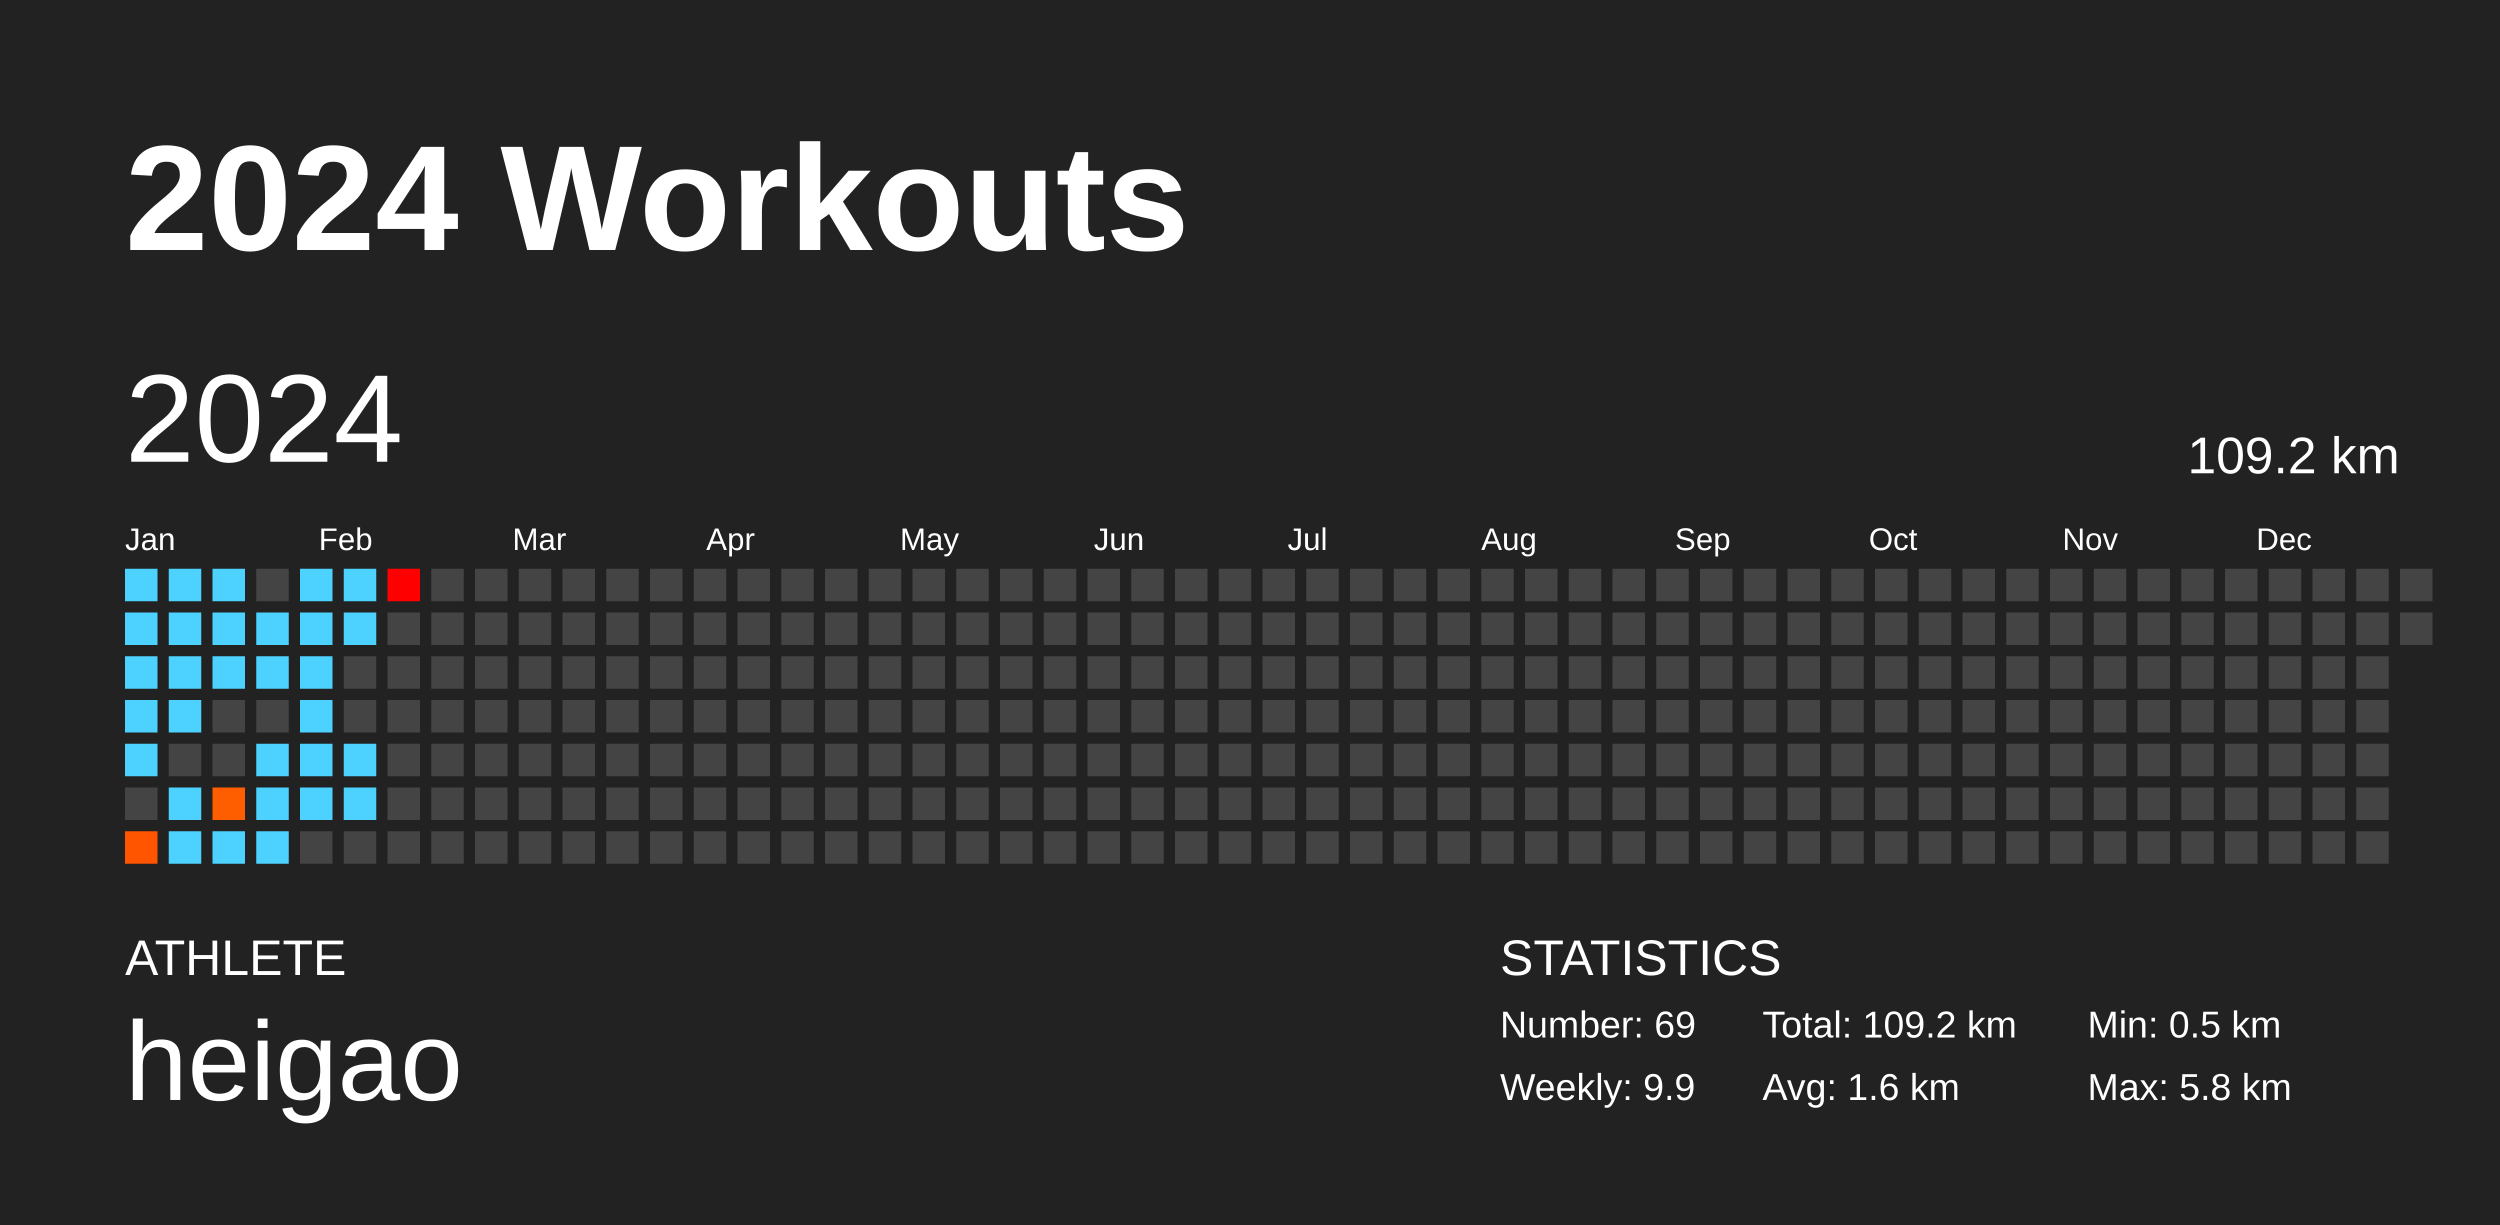
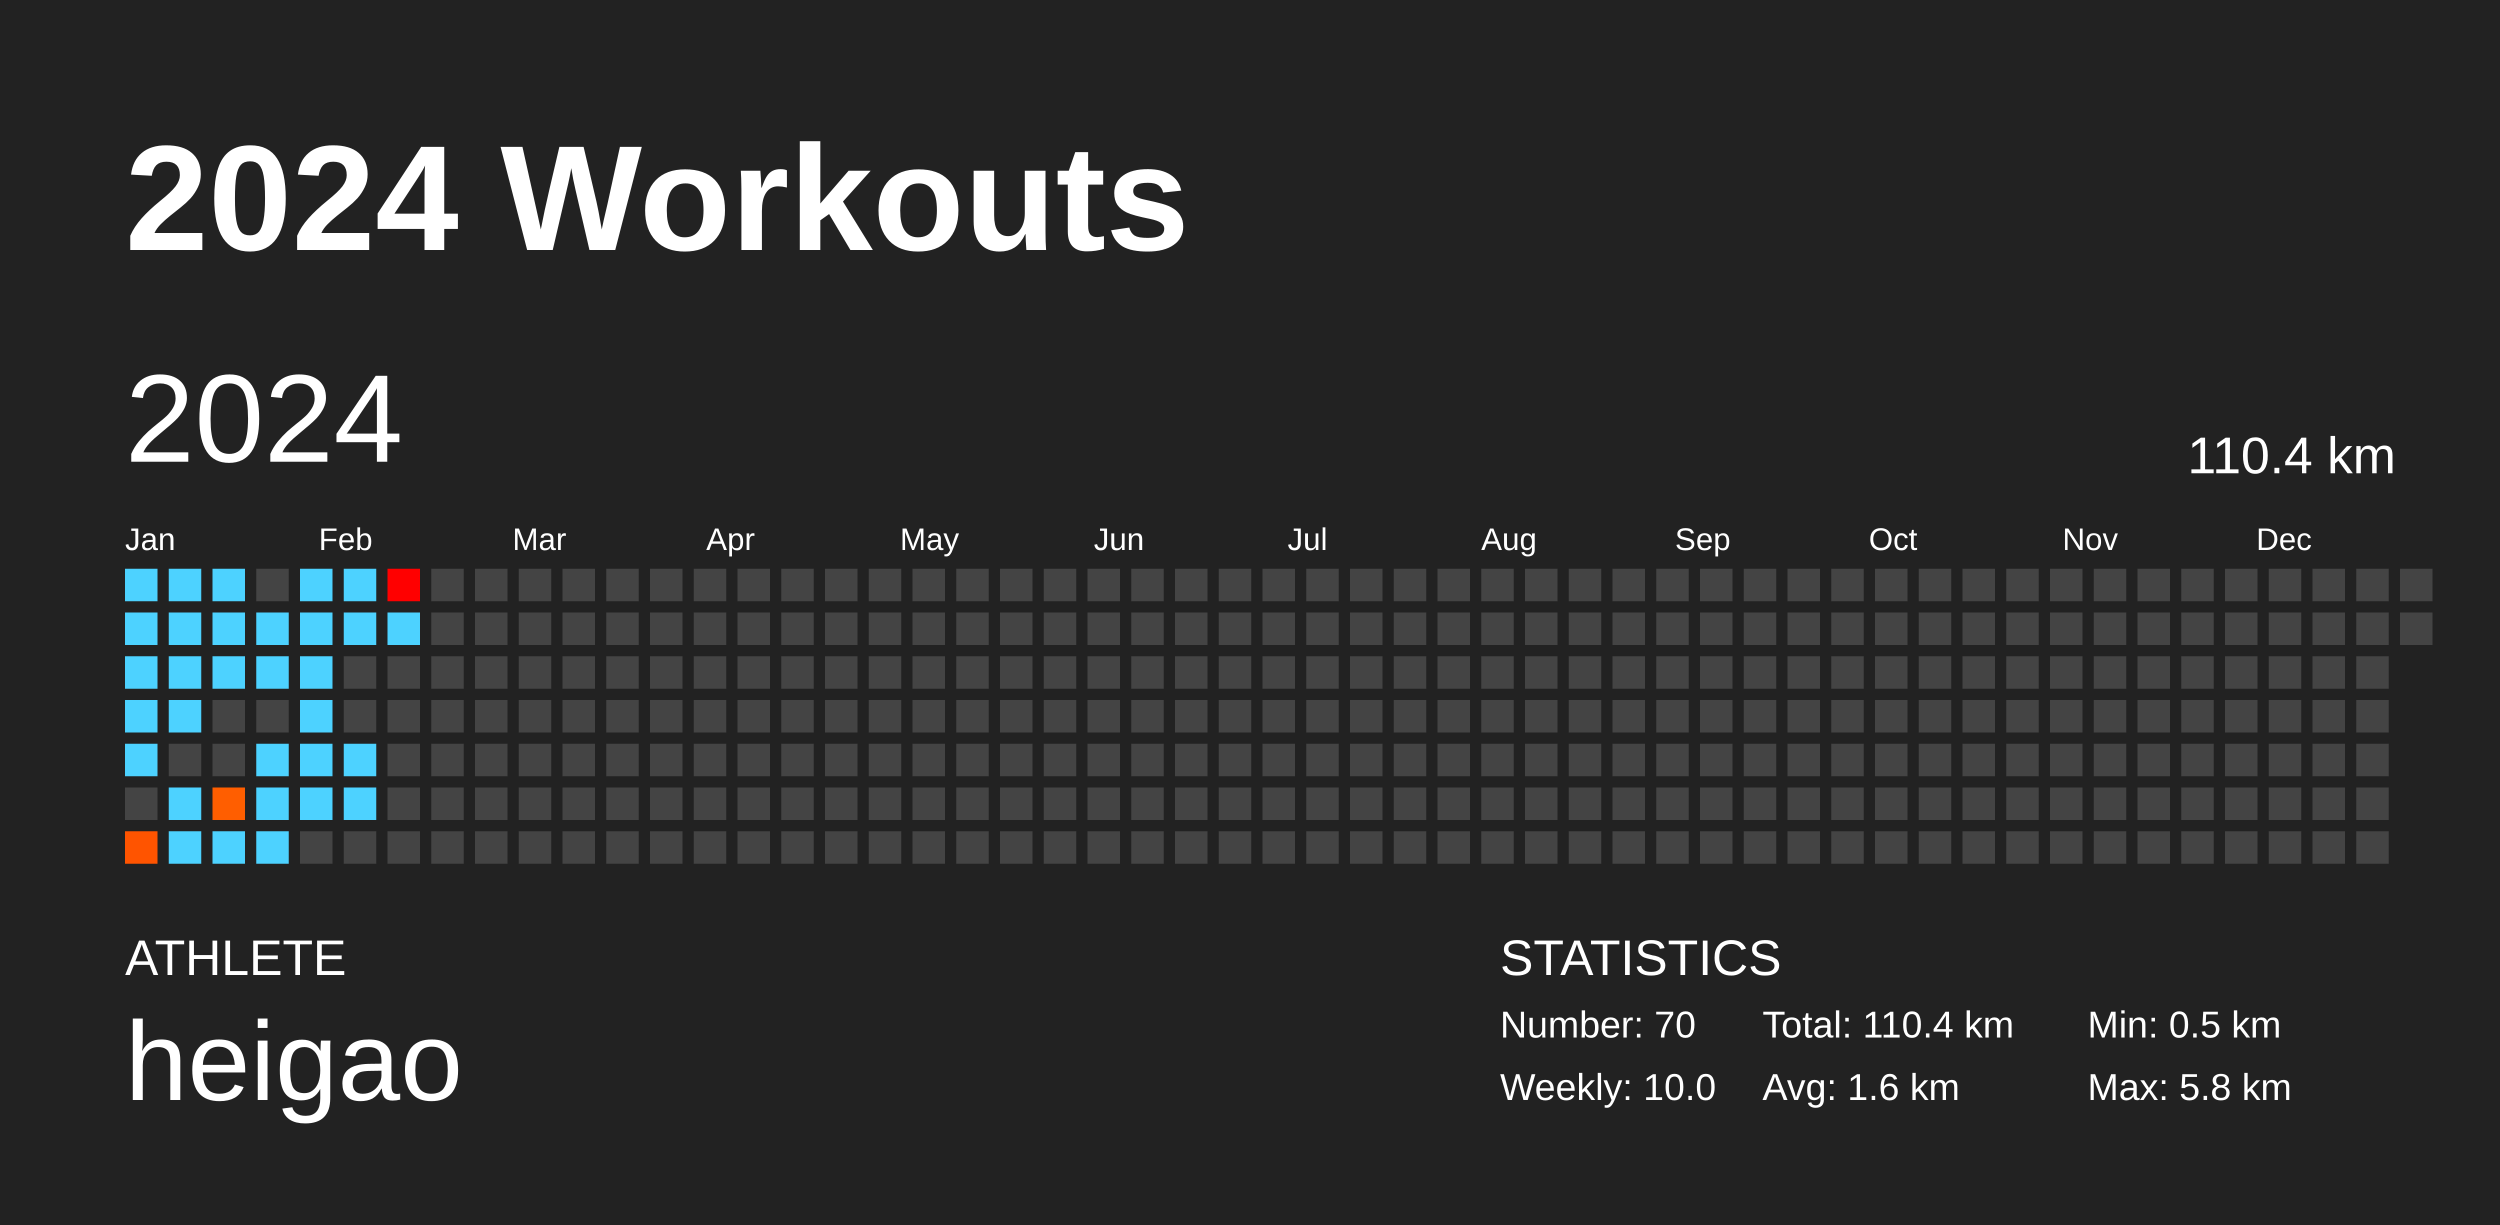
<svg xmlns="http://www.w3.org/2000/svg" baseProfile="full" height="98mm" version="1.1" viewBox="0,0,200,98" width="200mm">
  <defs />
  <rect fill="#222222" height="98" width="200" x="0" y="0" />
  <text fill="#FFFFFF" style="font-size:12px; font-family:Arial; font-weight:bold;" x="10" y="20">2024 Workouts</text>
  <text fill="#FFFFFF" style="font-size:4px; font-family:Arial" x="10" y="78">ATHLETE</text>
  <text fill="#FFFFFF" style="font-size:9px; font-family:Arial" x="10" y="88">heigao</text>
  <text fill="#FFFFFF" style="font-size:4px; font-family:Arial" x="120" y="78">STATISTICS</text>
-   <text fill="#FFFFFF" style="font-size:3px; font-family:Arial" x="120" y="83">Number: 69</text>
-   <text fill="#FFFFFF" style="font-size:3px; font-family:Arial" x="120" y="88">Weekly: 9.9</text>
-   <text fill="#FFFFFF" style="font-size:3px; font-family:Arial" x="141" y="83">Total: 109.2 km</text>
+   <text fill="#FFFFFF" style="font-size:3px; font-family:Arial" x="120" y="83">Number: 70</text>
+   <text fill="#FFFFFF" style="font-size:3px; font-family:Arial" x="120" y="88">Weekly: 10.0</text>
+   <text fill="#FFFFFF" style="font-size:3px; font-family:Arial" x="141" y="83">Total: 110.4 km</text>
  <text fill="#FFFFFF" style="font-size:3px; font-family:Arial" x="141" y="88">Avg: 1.6 km</text>
  <text fill="#FFFFFF" style="font-size:3px; font-family:Arial" x="167" y="83">Min: 0.5 km</text>
  <text fill="#FFFFFF" style="font-size:3px; font-family:Arial" x="167" y="88">Max: 5.8 km</text>
  <text dominant-baseline="hanging" fill="#FFFFFF" style="font-size:10.0px; font-family:Arial;" x="10" y="30">2024</text>
-   <text dominant-baseline="hanging" fill="#FFFFFF" style="font-size:4.125px; font-family:Arial;" x="175" y="35">109.2 km</text>
+   <text dominant-baseline="hanging" fill="#FFFFFF" style="font-size:4.125px; font-family:Arial;" x="175" y="35">110.4 km</text>
  <text fill="#FFFFFF" style="font-size:2.5px; font-family:Arial" x="10.0" y="44">Jan</text>
  <text fill="#FFFFFF" style="font-size:2.5px; font-family:Arial" x="25.5" y="44">Feb</text>
  <text fill="#FFFFFF" style="font-size:2.5px; font-family:Arial" x="41.0" y="44">Mar</text>
  <text fill="#FFFFFF" style="font-size:2.5px; font-family:Arial" x="56.5" y="44">Apr</text>
  <text fill="#FFFFFF" style="font-size:2.5px; font-family:Arial" x="72.0" y="44">May</text>
  <text fill="#FFFFFF" style="font-size:2.5px; font-family:Arial" x="87.5" y="44">Jun</text>
  <text fill="#FFFFFF" style="font-size:2.5px; font-family:Arial" x="103.0" y="44">Jul</text>
  <text fill="#FFFFFF" style="font-size:2.5px; font-family:Arial" x="118.5" y="44">Aug</text>
  <text fill="#FFFFFF" style="font-size:2.5px; font-family:Arial" x="134.0" y="44">Sep</text>
  <text fill="#FFFFFF" style="font-size:2.5px; font-family:Arial" x="149.5" y="44">Oct</text>
  <text fill="#FFFFFF" style="font-size:2.5px; font-family:Arial" x="165.0" y="44">Nov</text>
  <text fill="#FFFFFF" style="font-size:2.5px; font-family:Arial" x="180.5" y="44">Dec</text>
  <rect fill="#4dd2ff" height="2.6" width="2.6" x="10.0" y="45.5" />
  <rect fill="#4dd2ff" height="2.6" width="2.6" x="10.0" y="49.0" />
  <rect fill="#4dd2ff" height="2.6" width="2.6" x="10.0" y="52.5" />
  <rect fill="#4dd2ff" height="2.6" width="2.6" x="10.0" y="56.0" />
  <rect fill="#4dd2ff" height="2.6" width="2.6" x="10.0" y="59.5" />
  <rect fill="#444444" height="2.6" width="2.6" x="10.0" y="63.0" />
  <rect fill="#ff5400" height="2.6" width="2.6" x="10.0" y="66.5" />
  <rect fill="#4dd2ff" height="2.6" width="2.6" x="13.5" y="45.5" />
  <rect fill="#4dd2ff" height="2.6" width="2.6" x="13.5" y="49.0" />
  <rect fill="#4dd2ff" height="2.6" width="2.6" x="13.5" y="52.5" />
  <rect fill="#4dd2ff" height="2.6" width="2.6" x="13.5" y="56.0" />
  <rect fill="#444444" height="2.6" width="2.6" x="13.5" y="59.5" />
  <rect fill="#4dd2ff" height="2.6" width="2.6" x="13.5" y="63.0" />
  <rect fill="#4dd2ff" height="2.6" width="2.6" x="13.5" y="66.5" />
  <rect fill="#4dd2ff" height="2.6" width="2.6" x="17.0" y="45.5" />
  <rect fill="#4dd2ff" height="2.6" width="2.6" x="17.0" y="49.0" />
  <rect fill="#4dd2ff" height="2.6" width="2.6" x="17.0" y="52.5" />
  <rect fill="#444444" height="2.6" width="2.6" x="17.0" y="56.0" />
  <rect fill="#444444" height="2.6" width="2.6" x="17.0" y="59.5" />
  <rect fill="#ff5e00" height="2.6" width="2.6" x="17.0" y="63.0" />
  <rect fill="#4dd2ff" height="2.6" width="2.6" x="17.0" y="66.5" />
  <rect fill="#444444" height="2.6" width="2.6" x="20.5" y="45.5" />
  <rect fill="#4dd2ff" height="2.6" width="2.6" x="20.5" y="49.0" />
  <rect fill="#4dd2ff" height="2.6" width="2.6" x="20.5" y="52.5" />
  <rect fill="#444444" height="2.6" width="2.6" x="20.5" y="56.0" />
  <rect fill="#4dd2ff" height="2.6" width="2.6" x="20.5" y="59.5" />
  <rect fill="#4dd2ff" height="2.6" width="2.6" x="20.5" y="63.0" />
  <rect fill="#4dd2ff" height="2.6" width="2.6" x="20.5" y="66.5" />
  <rect fill="#4dd2ff" height="2.6" width="2.6" x="24.0" y="45.5" />
  <rect fill="#4dd2ff" height="2.6" width="2.6" x="24.0" y="49.0" />
  <rect fill="#4dd2ff" height="2.6" width="2.6" x="24.0" y="52.5" />
  <rect fill="#4dd2ff" height="2.6" width="2.6" x="24.0" y="56.0" />
  <rect fill="#4dd2ff" height="2.6" width="2.6" x="24.0" y="59.5" />
  <rect fill="#4dd2ff" height="2.6" width="2.6" x="24.0" y="63.0" />
  <rect fill="#444444" height="2.6" width="2.6" x="24.0" y="66.5" />
  <rect fill="#4dd2ff" height="2.6" width="2.6" x="27.5" y="45.5" />
  <rect fill="#4dd2ff" height="2.6" width="2.6" x="27.5" y="49.0" />
  <rect fill="#444444" height="2.6" width="2.6" x="27.5" y="52.5" />
  <rect fill="#444444" height="2.6" width="2.6" x="27.5" y="56.0" />
  <rect fill="#4dd2ff" height="2.6" width="2.6" x="27.5" y="59.5" />
  <rect fill="#4dd2ff" height="2.6" width="2.6" x="27.5" y="63.0" />
  <rect fill="#444444" height="2.6" width="2.6" x="27.5" y="66.5" />
  <rect fill="#ff0000" height="2.6" width="2.6" x="31.0" y="45.5" />
-   <rect fill="#444444" height="2.6" width="2.6" x="31.0" y="49.0" />
+   <rect fill="#4dd2ff" height="2.6" width="2.6" x="31.0" y="49.0" />
  <rect fill="#444444" height="2.6" width="2.6" x="31.0" y="52.5" />
  <rect fill="#444444" height="2.6" width="2.6" x="31.0" y="56.0" />
  <rect fill="#444444" height="2.6" width="2.6" x="31.0" y="59.5" />
  <rect fill="#444444" height="2.6" width="2.6" x="31.0" y="63.0" />
  <rect fill="#444444" height="2.6" width="2.6" x="31.0" y="66.5" />
  <rect fill="#444444" height="2.6" width="2.6" x="34.5" y="45.5" />
  <rect fill="#444444" height="2.6" width="2.6" x="34.5" y="49.0" />
  <rect fill="#444444" height="2.6" width="2.6" x="34.5" y="52.5" />
  <rect fill="#444444" height="2.6" width="2.6" x="34.5" y="56.0" />
  <rect fill="#444444" height="2.6" width="2.6" x="34.5" y="59.5" />
  <rect fill="#444444" height="2.6" width="2.6" x="34.5" y="63.0" />
  <rect fill="#444444" height="2.6" width="2.6" x="34.5" y="66.5" />
  <rect fill="#444444" height="2.6" width="2.6" x="38.0" y="45.5" />
  <rect fill="#444444" height="2.6" width="2.6" x="38.0" y="49.0" />
  <rect fill="#444444" height="2.6" width="2.6" x="38.0" y="52.5" />
  <rect fill="#444444" height="2.6" width="2.6" x="38.0" y="56.0" />
  <rect fill="#444444" height="2.6" width="2.6" x="38.0" y="59.5" />
  <rect fill="#444444" height="2.6" width="2.6" x="38.0" y="63.0" />
  <rect fill="#444444" height="2.6" width="2.6" x="38.0" y="66.5" />
  <rect fill="#444444" height="2.6" width="2.6" x="41.5" y="45.5" />
  <rect fill="#444444" height="2.6" width="2.6" x="41.5" y="49.0" />
  <rect fill="#444444" height="2.6" width="2.6" x="41.5" y="52.5" />
  <rect fill="#444444" height="2.6" width="2.6" x="41.5" y="56.0" />
  <rect fill="#444444" height="2.6" width="2.6" x="41.5" y="59.5" />
  <rect fill="#444444" height="2.6" width="2.6" x="41.5" y="63.0" />
  <rect fill="#444444" height="2.6" width="2.6" x="41.5" y="66.5" />
  <rect fill="#444444" height="2.6" width="2.6" x="45.0" y="45.5" />
  <rect fill="#444444" height="2.6" width="2.6" x="45.0" y="49.0" />
  <rect fill="#444444" height="2.6" width="2.6" x="45.0" y="52.5" />
  <rect fill="#444444" height="2.6" width="2.6" x="45.0" y="56.0" />
  <rect fill="#444444" height="2.6" width="2.6" x="45.0" y="59.5" />
  <rect fill="#444444" height="2.6" width="2.6" x="45.0" y="63.0" />
  <rect fill="#444444" height="2.6" width="2.6" x="45.0" y="66.5" />
  <rect fill="#444444" height="2.6" width="2.6" x="48.5" y="45.5" />
  <rect fill="#444444" height="2.6" width="2.6" x="48.5" y="49.0" />
  <rect fill="#444444" height="2.6" width="2.6" x="48.5" y="52.5" />
  <rect fill="#444444" height="2.6" width="2.6" x="48.5" y="56.0" />
  <rect fill="#444444" height="2.6" width="2.6" x="48.5" y="59.5" />
  <rect fill="#444444" height="2.6" width="2.6" x="48.5" y="63.0" />
  <rect fill="#444444" height="2.6" width="2.6" x="48.5" y="66.5" />
  <rect fill="#444444" height="2.6" width="2.6" x="52.0" y="45.5" />
  <rect fill="#444444" height="2.6" width="2.6" x="52.0" y="49.0" />
  <rect fill="#444444" height="2.6" width="2.6" x="52.0" y="52.5" />
  <rect fill="#444444" height="2.6" width="2.6" x="52.0" y="56.0" />
  <rect fill="#444444" height="2.6" width="2.6" x="52.0" y="59.5" />
  <rect fill="#444444" height="2.6" width="2.6" x="52.0" y="63.0" />
  <rect fill="#444444" height="2.6" width="2.6" x="52.0" y="66.5" />
  <rect fill="#444444" height="2.6" width="2.6" x="55.5" y="45.5" />
  <rect fill="#444444" height="2.6" width="2.6" x="55.5" y="49.0" />
  <rect fill="#444444" height="2.6" width="2.6" x="55.5" y="52.5" />
  <rect fill="#444444" height="2.6" width="2.6" x="55.5" y="56.0" />
  <rect fill="#444444" height="2.6" width="2.6" x="55.5" y="59.5" />
  <rect fill="#444444" height="2.6" width="2.6" x="55.5" y="63.0" />
  <rect fill="#444444" height="2.6" width="2.6" x="55.5" y="66.5" />
  <rect fill="#444444" height="2.6" width="2.6" x="59.0" y="45.5" />
  <rect fill="#444444" height="2.6" width="2.6" x="59.0" y="49.0" />
  <rect fill="#444444" height="2.6" width="2.6" x="59.0" y="52.5" />
  <rect fill="#444444" height="2.6" width="2.6" x="59.0" y="56.0" />
  <rect fill="#444444" height="2.6" width="2.6" x="59.0" y="59.5" />
  <rect fill="#444444" height="2.6" width="2.6" x="59.0" y="63.0" />
  <rect fill="#444444" height="2.6" width="2.6" x="59.0" y="66.5" />
  <rect fill="#444444" height="2.6" width="2.6" x="62.5" y="45.5" />
  <rect fill="#444444" height="2.6" width="2.6" x="62.5" y="49.0" />
  <rect fill="#444444" height="2.6" width="2.6" x="62.5" y="52.5" />
  <rect fill="#444444" height="2.6" width="2.6" x="62.5" y="56.0" />
  <rect fill="#444444" height="2.6" width="2.6" x="62.5" y="59.5" />
  <rect fill="#444444" height="2.6" width="2.6" x="62.5" y="63.0" />
  <rect fill="#444444" height="2.6" width="2.6" x="62.5" y="66.5" />
  <rect fill="#444444" height="2.6" width="2.6" x="66.0" y="45.5" />
  <rect fill="#444444" height="2.6" width="2.6" x="66.0" y="49.0" />
  <rect fill="#444444" height="2.6" width="2.6" x="66.0" y="52.5" />
  <rect fill="#444444" height="2.6" width="2.6" x="66.0" y="56.0" />
  <rect fill="#444444" height="2.6" width="2.6" x="66.0" y="59.5" />
  <rect fill="#444444" height="2.6" width="2.6" x="66.0" y="63.0" />
  <rect fill="#444444" height="2.6" width="2.6" x="66.0" y="66.5" />
  <rect fill="#444444" height="2.6" width="2.6" x="69.5" y="45.5" />
  <rect fill="#444444" height="2.6" width="2.6" x="69.5" y="49.0" />
  <rect fill="#444444" height="2.6" width="2.6" x="69.5" y="52.5" />
  <rect fill="#444444" height="2.6" width="2.6" x="69.5" y="56.0" />
  <rect fill="#444444" height="2.6" width="2.6" x="69.5" y="59.5" />
  <rect fill="#444444" height="2.6" width="2.6" x="69.5" y="63.0" />
  <rect fill="#444444" height="2.6" width="2.6" x="69.5" y="66.5" />
  <rect fill="#444444" height="2.6" width="2.6" x="73.0" y="45.5" />
  <rect fill="#444444" height="2.6" width="2.6" x="73.0" y="49.0" />
  <rect fill="#444444" height="2.6" width="2.6" x="73.0" y="52.5" />
  <rect fill="#444444" height="2.6" width="2.6" x="73.0" y="56.0" />
  <rect fill="#444444" height="2.6" width="2.6" x="73.0" y="59.5" />
  <rect fill="#444444" height="2.6" width="2.6" x="73.0" y="63.0" />
  <rect fill="#444444" height="2.6" width="2.6" x="73.0" y="66.5" />
  <rect fill="#444444" height="2.6" width="2.6" x="76.5" y="45.5" />
  <rect fill="#444444" height="2.6" width="2.6" x="76.5" y="49.0" />
  <rect fill="#444444" height="2.6" width="2.6" x="76.5" y="52.5" />
  <rect fill="#444444" height="2.6" width="2.6" x="76.5" y="56.0" />
  <rect fill="#444444" height="2.6" width="2.6" x="76.5" y="59.5" />
  <rect fill="#444444" height="2.6" width="2.6" x="76.5" y="63.0" />
  <rect fill="#444444" height="2.6" width="2.6" x="76.5" y="66.5" />
  <rect fill="#444444" height="2.6" width="2.6" x="80.0" y="45.5" />
  <rect fill="#444444" height="2.6" width="2.6" x="80.0" y="49.0" />
  <rect fill="#444444" height="2.6" width="2.6" x="80.0" y="52.5" />
  <rect fill="#444444" height="2.6" width="2.6" x="80.0" y="56.0" />
  <rect fill="#444444" height="2.6" width="2.6" x="80.0" y="59.5" />
  <rect fill="#444444" height="2.6" width="2.6" x="80.0" y="63.0" />
  <rect fill="#444444" height="2.6" width="2.6" x="80.0" y="66.5" />
  <rect fill="#444444" height="2.6" width="2.6" x="83.5" y="45.5" />
  <rect fill="#444444" height="2.6" width="2.6" x="83.5" y="49.0" />
  <rect fill="#444444" height="2.6" width="2.6" x="83.5" y="52.5" />
  <rect fill="#444444" height="2.6" width="2.6" x="83.5" y="56.0" />
  <rect fill="#444444" height="2.6" width="2.6" x="83.5" y="59.5" />
  <rect fill="#444444" height="2.6" width="2.6" x="83.5" y="63.0" />
  <rect fill="#444444" height="2.6" width="2.6" x="83.5" y="66.5" />
  <rect fill="#444444" height="2.6" width="2.6" x="87.0" y="45.5" />
  <rect fill="#444444" height="2.6" width="2.6" x="87.0" y="49.0" />
  <rect fill="#444444" height="2.6" width="2.6" x="87.0" y="52.5" />
  <rect fill="#444444" height="2.6" width="2.6" x="87.0" y="56.0" />
  <rect fill="#444444" height="2.6" width="2.6" x="87.0" y="59.5" />
  <rect fill="#444444" height="2.6" width="2.6" x="87.0" y="63.0" />
  <rect fill="#444444" height="2.6" width="2.6" x="87.0" y="66.5" />
  <rect fill="#444444" height="2.6" width="2.6" x="90.5" y="45.5" />
  <rect fill="#444444" height="2.6" width="2.6" x="90.5" y="49.0" />
  <rect fill="#444444" height="2.6" width="2.6" x="90.5" y="52.5" />
  <rect fill="#444444" height="2.6" width="2.6" x="90.5" y="56.0" />
  <rect fill="#444444" height="2.6" width="2.6" x="90.5" y="59.5" />
  <rect fill="#444444" height="2.6" width="2.6" x="90.5" y="63.0" />
  <rect fill="#444444" height="2.6" width="2.6" x="90.5" y="66.5" />
  <rect fill="#444444" height="2.6" width="2.6" x="94.0" y="45.5" />
  <rect fill="#444444" height="2.6" width="2.6" x="94.0" y="49.0" />
  <rect fill="#444444" height="2.6" width="2.6" x="94.0" y="52.5" />
  <rect fill="#444444" height="2.6" width="2.6" x="94.0" y="56.0" />
  <rect fill="#444444" height="2.6" width="2.6" x="94.0" y="59.5" />
  <rect fill="#444444" height="2.6" width="2.6" x="94.0" y="63.0" />
  <rect fill="#444444" height="2.6" width="2.6" x="94.0" y="66.5" />
  <rect fill="#444444" height="2.6" width="2.6" x="97.5" y="45.5" />
  <rect fill="#444444" height="2.6" width="2.6" x="97.5" y="49.0" />
  <rect fill="#444444" height="2.6" width="2.6" x="97.5" y="52.5" />
  <rect fill="#444444" height="2.6" width="2.6" x="97.5" y="56.0" />
  <rect fill="#444444" height="2.6" width="2.6" x="97.5" y="59.5" />
  <rect fill="#444444" height="2.6" width="2.6" x="97.5" y="63.0" />
  <rect fill="#444444" height="2.6" width="2.6" x="97.5" y="66.5" />
  <rect fill="#444444" height="2.6" width="2.6" x="101.0" y="45.5" />
  <rect fill="#444444" height="2.6" width="2.6" x="101.0" y="49.0" />
  <rect fill="#444444" height="2.6" width="2.6" x="101.0" y="52.5" />
  <rect fill="#444444" height="2.6" width="2.6" x="101.0" y="56.0" />
  <rect fill="#444444" height="2.6" width="2.6" x="101.0" y="59.5" />
  <rect fill="#444444" height="2.6" width="2.6" x="101.0" y="63.0" />
  <rect fill="#444444" height="2.6" width="2.6" x="101.0" y="66.5" />
  <rect fill="#444444" height="2.6" width="2.6" x="104.5" y="45.5" />
  <rect fill="#444444" height="2.6" width="2.6" x="104.5" y="49.0" />
  <rect fill="#444444" height="2.6" width="2.6" x="104.5" y="52.5" />
  <rect fill="#444444" height="2.6" width="2.6" x="104.5" y="56.0" />
  <rect fill="#444444" height="2.6" width="2.6" x="104.5" y="59.5" />
  <rect fill="#444444" height="2.6" width="2.6" x="104.5" y="63.0" />
  <rect fill="#444444" height="2.6" width="2.6" x="104.5" y="66.5" />
  <rect fill="#444444" height="2.6" width="2.6" x="108.0" y="45.5" />
  <rect fill="#444444" height="2.6" width="2.6" x="108.0" y="49.0" />
  <rect fill="#444444" height="2.6" width="2.6" x="108.0" y="52.5" />
  <rect fill="#444444" height="2.6" width="2.6" x="108.0" y="56.0" />
  <rect fill="#444444" height="2.6" width="2.6" x="108.0" y="59.5" />
  <rect fill="#444444" height="2.6" width="2.6" x="108.0" y="63.0" />
  <rect fill="#444444" height="2.6" width="2.6" x="108.0" y="66.5" />
  <rect fill="#444444" height="2.6" width="2.6" x="111.5" y="45.5" />
  <rect fill="#444444" height="2.6" width="2.6" x="111.5" y="49.0" />
  <rect fill="#444444" height="2.6" width="2.6" x="111.5" y="52.5" />
  <rect fill="#444444" height="2.6" width="2.6" x="111.5" y="56.0" />
  <rect fill="#444444" height="2.6" width="2.6" x="111.5" y="59.5" />
  <rect fill="#444444" height="2.6" width="2.6" x="111.5" y="63.0" />
  <rect fill="#444444" height="2.6" width="2.6" x="111.5" y="66.5" />
  <rect fill="#444444" height="2.6" width="2.6" x="115.0" y="45.5" />
  <rect fill="#444444" height="2.6" width="2.6" x="115.0" y="49.0" />
  <rect fill="#444444" height="2.6" width="2.6" x="115.0" y="52.5" />
  <rect fill="#444444" height="2.6" width="2.6" x="115.0" y="56.0" />
  <rect fill="#444444" height="2.6" width="2.6" x="115.0" y="59.5" />
  <rect fill="#444444" height="2.6" width="2.6" x="115.0" y="63.0" />
  <rect fill="#444444" height="2.6" width="2.6" x="115.0" y="66.5" />
  <rect fill="#444444" height="2.6" width="2.6" x="118.5" y="45.5" />
  <rect fill="#444444" height="2.6" width="2.6" x="118.5" y="49.0" />
  <rect fill="#444444" height="2.6" width="2.6" x="118.5" y="52.5" />
  <rect fill="#444444" height="2.6" width="2.6" x="118.5" y="56.0" />
  <rect fill="#444444" height="2.6" width="2.6" x="118.5" y="59.5" />
  <rect fill="#444444" height="2.6" width="2.6" x="118.5" y="63.0" />
  <rect fill="#444444" height="2.6" width="2.6" x="118.5" y="66.5" />
  <rect fill="#444444" height="2.6" width="2.6" x="122.0" y="45.5" />
  <rect fill="#444444" height="2.6" width="2.6" x="122.0" y="49.0" />
  <rect fill="#444444" height="2.6" width="2.6" x="122.0" y="52.5" />
  <rect fill="#444444" height="2.6" width="2.6" x="122.0" y="56.0" />
  <rect fill="#444444" height="2.6" width="2.6" x="122.0" y="59.5" />
  <rect fill="#444444" height="2.6" width="2.6" x="122.0" y="63.0" />
  <rect fill="#444444" height="2.6" width="2.6" x="122.0" y="66.5" />
  <rect fill="#444444" height="2.6" width="2.6" x="125.5" y="45.5" />
  <rect fill="#444444" height="2.6" width="2.6" x="125.5" y="49.0" />
  <rect fill="#444444" height="2.6" width="2.6" x="125.5" y="52.5" />
  <rect fill="#444444" height="2.6" width="2.6" x="125.5" y="56.0" />
  <rect fill="#444444" height="2.6" width="2.6" x="125.5" y="59.5" />
  <rect fill="#444444" height="2.6" width="2.6" x="125.5" y="63.0" />
  <rect fill="#444444" height="2.6" width="2.6" x="125.5" y="66.5" />
  <rect fill="#444444" height="2.6" width="2.6" x="129.0" y="45.5" />
  <rect fill="#444444" height="2.6" width="2.6" x="129.0" y="49.0" />
  <rect fill="#444444" height="2.6" width="2.6" x="129.0" y="52.5" />
  <rect fill="#444444" height="2.6" width="2.6" x="129.0" y="56.0" />
  <rect fill="#444444" height="2.6" width="2.6" x="129.0" y="59.5" />
  <rect fill="#444444" height="2.6" width="2.6" x="129.0" y="63.0" />
  <rect fill="#444444" height="2.6" width="2.6" x="129.0" y="66.5" />
  <rect fill="#444444" height="2.6" width="2.6" x="132.5" y="45.5" />
  <rect fill="#444444" height="2.6" width="2.6" x="132.5" y="49.0" />
  <rect fill="#444444" height="2.6" width="2.6" x="132.5" y="52.5" />
  <rect fill="#444444" height="2.6" width="2.6" x="132.5" y="56.0" />
  <rect fill="#444444" height="2.6" width="2.6" x="132.5" y="59.5" />
  <rect fill="#444444" height="2.6" width="2.6" x="132.5" y="63.0" />
  <rect fill="#444444" height="2.6" width="2.6" x="132.5" y="66.5" />
  <rect fill="#444444" height="2.6" width="2.6" x="136.0" y="45.5" />
  <rect fill="#444444" height="2.6" width="2.6" x="136.0" y="49.0" />
  <rect fill="#444444" height="2.6" width="2.6" x="136.0" y="52.5" />
  <rect fill="#444444" height="2.6" width="2.6" x="136.0" y="56.0" />
  <rect fill="#444444" height="2.6" width="2.6" x="136.0" y="59.5" />
  <rect fill="#444444" height="2.6" width="2.6" x="136.0" y="63.0" />
  <rect fill="#444444" height="2.6" width="2.6" x="136.0" y="66.5" />
  <rect fill="#444444" height="2.6" width="2.6" x="139.5" y="45.5" />
  <rect fill="#444444" height="2.6" width="2.6" x="139.5" y="49.0" />
  <rect fill="#444444" height="2.6" width="2.6" x="139.5" y="52.5" />
  <rect fill="#444444" height="2.6" width="2.6" x="139.5" y="56.0" />
  <rect fill="#444444" height="2.6" width="2.6" x="139.5" y="59.5" />
  <rect fill="#444444" height="2.6" width="2.6" x="139.5" y="63.0" />
  <rect fill="#444444" height="2.6" width="2.6" x="139.5" y="66.5" />
  <rect fill="#444444" height="2.6" width="2.6" x="143.0" y="45.5" />
  <rect fill="#444444" height="2.6" width="2.6" x="143.0" y="49.0" />
  <rect fill="#444444" height="2.6" width="2.6" x="143.0" y="52.5" />
  <rect fill="#444444" height="2.6" width="2.6" x="143.0" y="56.0" />
  <rect fill="#444444" height="2.6" width="2.6" x="143.0" y="59.5" />
  <rect fill="#444444" height="2.6" width="2.6" x="143.0" y="63.0" />
  <rect fill="#444444" height="2.6" width="2.6" x="143.0" y="66.5" />
  <rect fill="#444444" height="2.6" width="2.6" x="146.5" y="45.5" />
  <rect fill="#444444" height="2.6" width="2.6" x="146.5" y="49.0" />
  <rect fill="#444444" height="2.6" width="2.6" x="146.5" y="52.5" />
  <rect fill="#444444" height="2.6" width="2.6" x="146.5" y="56.0" />
  <rect fill="#444444" height="2.6" width="2.6" x="146.5" y="59.5" />
  <rect fill="#444444" height="2.6" width="2.6" x="146.5" y="63.0" />
  <rect fill="#444444" height="2.6" width="2.6" x="146.5" y="66.5" />
  <rect fill="#444444" height="2.6" width="2.6" x="150.0" y="45.5" />
  <rect fill="#444444" height="2.6" width="2.6" x="150.0" y="49.0" />
  <rect fill="#444444" height="2.6" width="2.6" x="150.0" y="52.5" />
  <rect fill="#444444" height="2.6" width="2.6" x="150.0" y="56.0" />
  <rect fill="#444444" height="2.6" width="2.6" x="150.0" y="59.5" />
  <rect fill="#444444" height="2.6" width="2.6" x="150.0" y="63.0" />
  <rect fill="#444444" height="2.6" width="2.6" x="150.0" y="66.5" />
  <rect fill="#444444" height="2.6" width="2.6" x="153.5" y="45.5" />
  <rect fill="#444444" height="2.6" width="2.6" x="153.5" y="49.0" />
  <rect fill="#444444" height="2.6" width="2.6" x="153.5" y="52.5" />
  <rect fill="#444444" height="2.6" width="2.6" x="153.5" y="56.0" />
  <rect fill="#444444" height="2.6" width="2.6" x="153.5" y="59.5" />
  <rect fill="#444444" height="2.6" width="2.6" x="153.5" y="63.0" />
  <rect fill="#444444" height="2.6" width="2.6" x="153.5" y="66.5" />
  <rect fill="#444444" height="2.6" width="2.6" x="157.0" y="45.5" />
  <rect fill="#444444" height="2.6" width="2.6" x="157.0" y="49.0" />
  <rect fill="#444444" height="2.6" width="2.6" x="157.0" y="52.5" />
  <rect fill="#444444" height="2.6" width="2.6" x="157.0" y="56.0" />
  <rect fill="#444444" height="2.6" width="2.6" x="157.0" y="59.5" />
  <rect fill="#444444" height="2.6" width="2.6" x="157.0" y="63.0" />
  <rect fill="#444444" height="2.6" width="2.6" x="157.0" y="66.5" />
  <rect fill="#444444" height="2.6" width="2.6" x="160.5" y="45.5" />
  <rect fill="#444444" height="2.6" width="2.6" x="160.5" y="49.0" />
  <rect fill="#444444" height="2.6" width="2.6" x="160.5" y="52.5" />
  <rect fill="#444444" height="2.6" width="2.6" x="160.5" y="56.0" />
  <rect fill="#444444" height="2.6" width="2.6" x="160.5" y="59.5" />
  <rect fill="#444444" height="2.6" width="2.6" x="160.5" y="63.0" />
  <rect fill="#444444" height="2.6" width="2.6" x="160.5" y="66.5" />
  <rect fill="#444444" height="2.6" width="2.6" x="164.0" y="45.5" />
  <rect fill="#444444" height="2.6" width="2.6" x="164.0" y="49.0" />
  <rect fill="#444444" height="2.6" width="2.6" x="164.0" y="52.5" />
  <rect fill="#444444" height="2.6" width="2.6" x="164.0" y="56.0" />
  <rect fill="#444444" height="2.6" width="2.6" x="164.0" y="59.5" />
  <rect fill="#444444" height="2.6" width="2.6" x="164.0" y="63.0" />
  <rect fill="#444444" height="2.6" width="2.6" x="164.0" y="66.5" />
  <rect fill="#444444" height="2.6" width="2.6" x="167.5" y="45.5" />
  <rect fill="#444444" height="2.6" width="2.6" x="167.5" y="49.0" />
  <rect fill="#444444" height="2.6" width="2.6" x="167.5" y="52.5" />
  <rect fill="#444444" height="2.6" width="2.6" x="167.5" y="56.0" />
  <rect fill="#444444" height="2.6" width="2.6" x="167.5" y="59.5" />
  <rect fill="#444444" height="2.6" width="2.6" x="167.5" y="63.0" />
  <rect fill="#444444" height="2.6" width="2.6" x="167.5" y="66.5" />
  <rect fill="#444444" height="2.6" width="2.6" x="171.0" y="45.5" />
  <rect fill="#444444" height="2.6" width="2.6" x="171.0" y="49.0" />
  <rect fill="#444444" height="2.6" width="2.6" x="171.0" y="52.5" />
  <rect fill="#444444" height="2.6" width="2.6" x="171.0" y="56.0" />
  <rect fill="#444444" height="2.6" width="2.6" x="171.0" y="59.5" />
  <rect fill="#444444" height="2.6" width="2.6" x="171.0" y="63.0" />
  <rect fill="#444444" height="2.6" width="2.6" x="171.0" y="66.5" />
  <rect fill="#444444" height="2.6" width="2.6" x="174.5" y="45.5" />
  <rect fill="#444444" height="2.6" width="2.6" x="174.5" y="49.0" />
  <rect fill="#444444" height="2.6" width="2.6" x="174.5" y="52.5" />
  <rect fill="#444444" height="2.6" width="2.6" x="174.5" y="56.0" />
  <rect fill="#444444" height="2.6" width="2.6" x="174.5" y="59.5" />
  <rect fill="#444444" height="2.6" width="2.6" x="174.5" y="63.0" />
  <rect fill="#444444" height="2.6" width="2.6" x="174.5" y="66.5" />
  <rect fill="#444444" height="2.6" width="2.6" x="178.0" y="45.5" />
  <rect fill="#444444" height="2.6" width="2.6" x="178.0" y="49.0" />
  <rect fill="#444444" height="2.6" width="2.6" x="178.0" y="52.5" />
  <rect fill="#444444" height="2.6" width="2.6" x="178.0" y="56.0" />
  <rect fill="#444444" height="2.6" width="2.6" x="178.0" y="59.5" />
  <rect fill="#444444" height="2.6" width="2.6" x="178.0" y="63.0" />
  <rect fill="#444444" height="2.6" width="2.6" x="178.0" y="66.5" />
  <rect fill="#444444" height="2.6" width="2.6" x="181.5" y="45.5" />
  <rect fill="#444444" height="2.6" width="2.6" x="181.5" y="49.0" />
  <rect fill="#444444" height="2.6" width="2.6" x="181.5" y="52.5" />
  <rect fill="#444444" height="2.6" width="2.6" x="181.5" y="56.0" />
  <rect fill="#444444" height="2.6" width="2.6" x="181.5" y="59.5" />
  <rect fill="#444444" height="2.6" width="2.6" x="181.5" y="63.0" />
  <rect fill="#444444" height="2.6" width="2.6" x="181.5" y="66.5" />
  <rect fill="#444444" height="2.6" width="2.6" x="185.0" y="45.5" />
  <rect fill="#444444" height="2.6" width="2.6" x="185.0" y="49.0" />
  <rect fill="#444444" height="2.6" width="2.6" x="185.0" y="52.5" />
  <rect fill="#444444" height="2.6" width="2.6" x="185.0" y="56.0" />
  <rect fill="#444444" height="2.6" width="2.6" x="185.0" y="59.5" />
  <rect fill="#444444" height="2.6" width="2.6" x="185.0" y="63.0" />
  <rect fill="#444444" height="2.6" width="2.6" x="185.0" y="66.5" />
  <rect fill="#444444" height="2.6" width="2.6" x="188.5" y="45.5" />
  <rect fill="#444444" height="2.6" width="2.6" x="188.5" y="49.0" />
  <rect fill="#444444" height="2.6" width="2.6" x="188.5" y="52.5" />
  <rect fill="#444444" height="2.6" width="2.6" x="188.5" y="56.0" />
  <rect fill="#444444" height="2.6" width="2.6" x="188.5" y="59.5" />
  <rect fill="#444444" height="2.6" width="2.6" x="188.5" y="63.0" />
  <rect fill="#444444" height="2.6" width="2.6" x="188.5" y="66.5" />
  <rect fill="#444444" height="2.6" width="2.6" x="192.0" y="45.5" />
  <rect fill="#444444" height="2.6" width="2.6" x="192.0" y="49.0" />
</svg>
